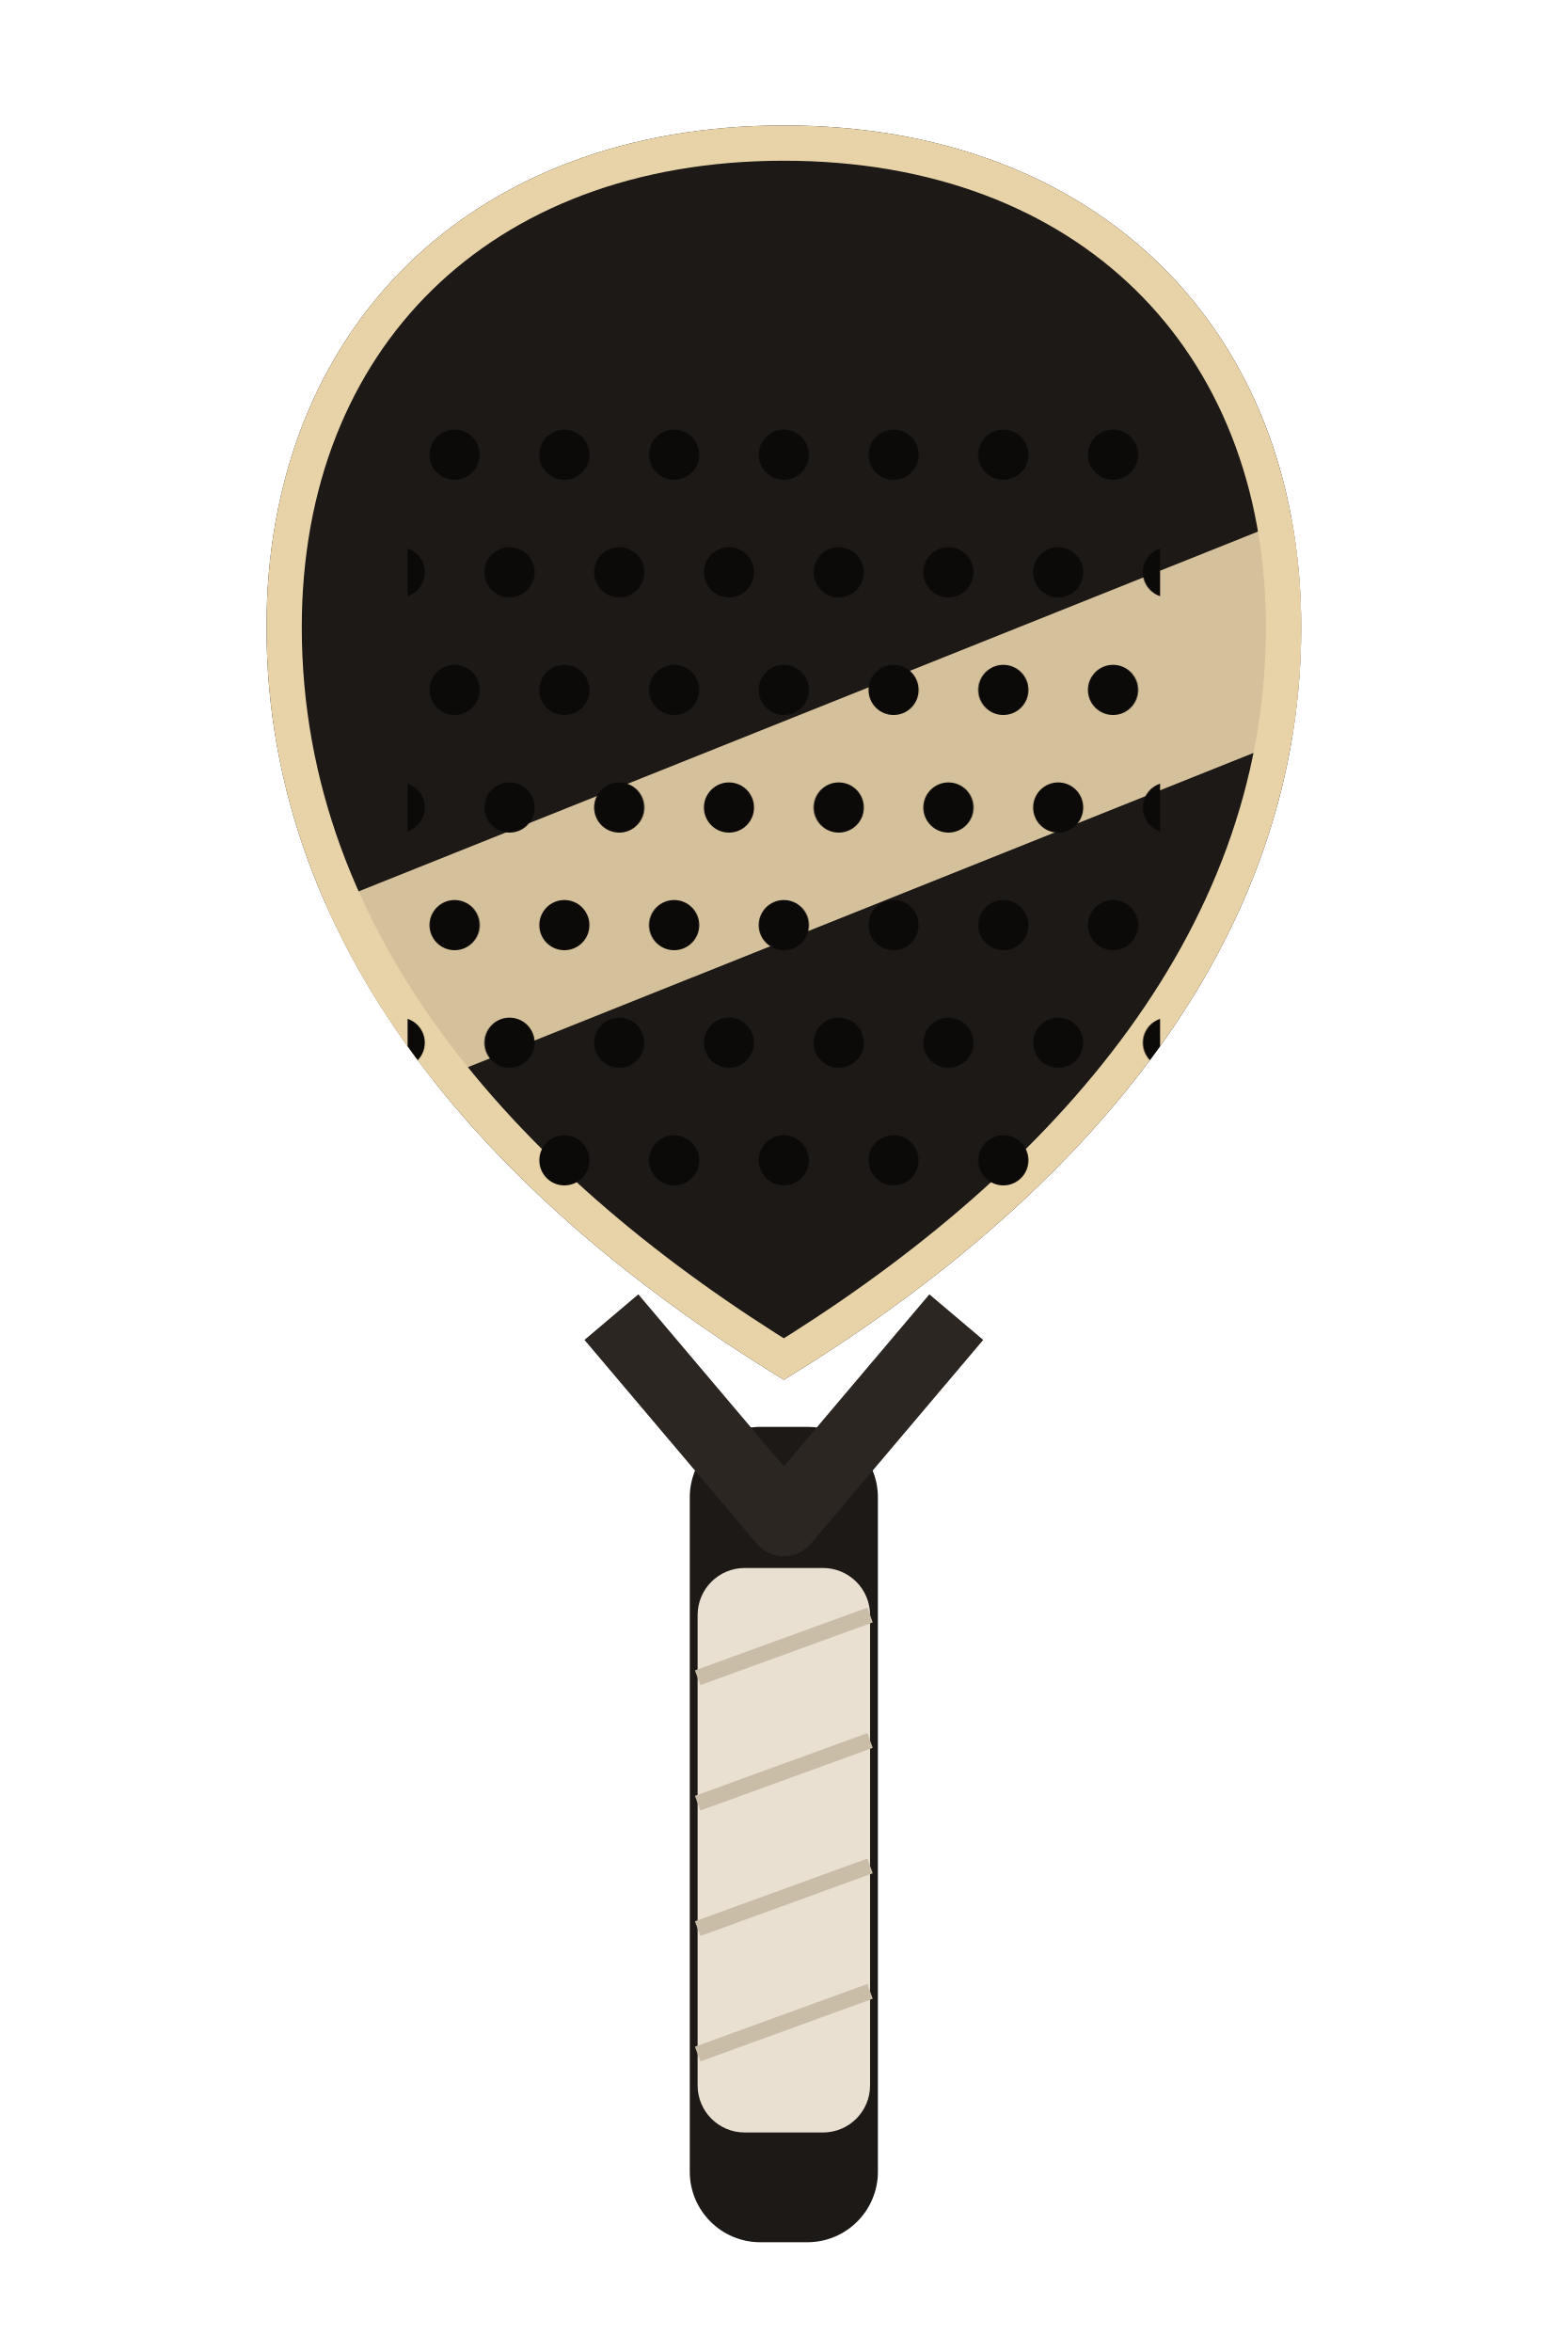
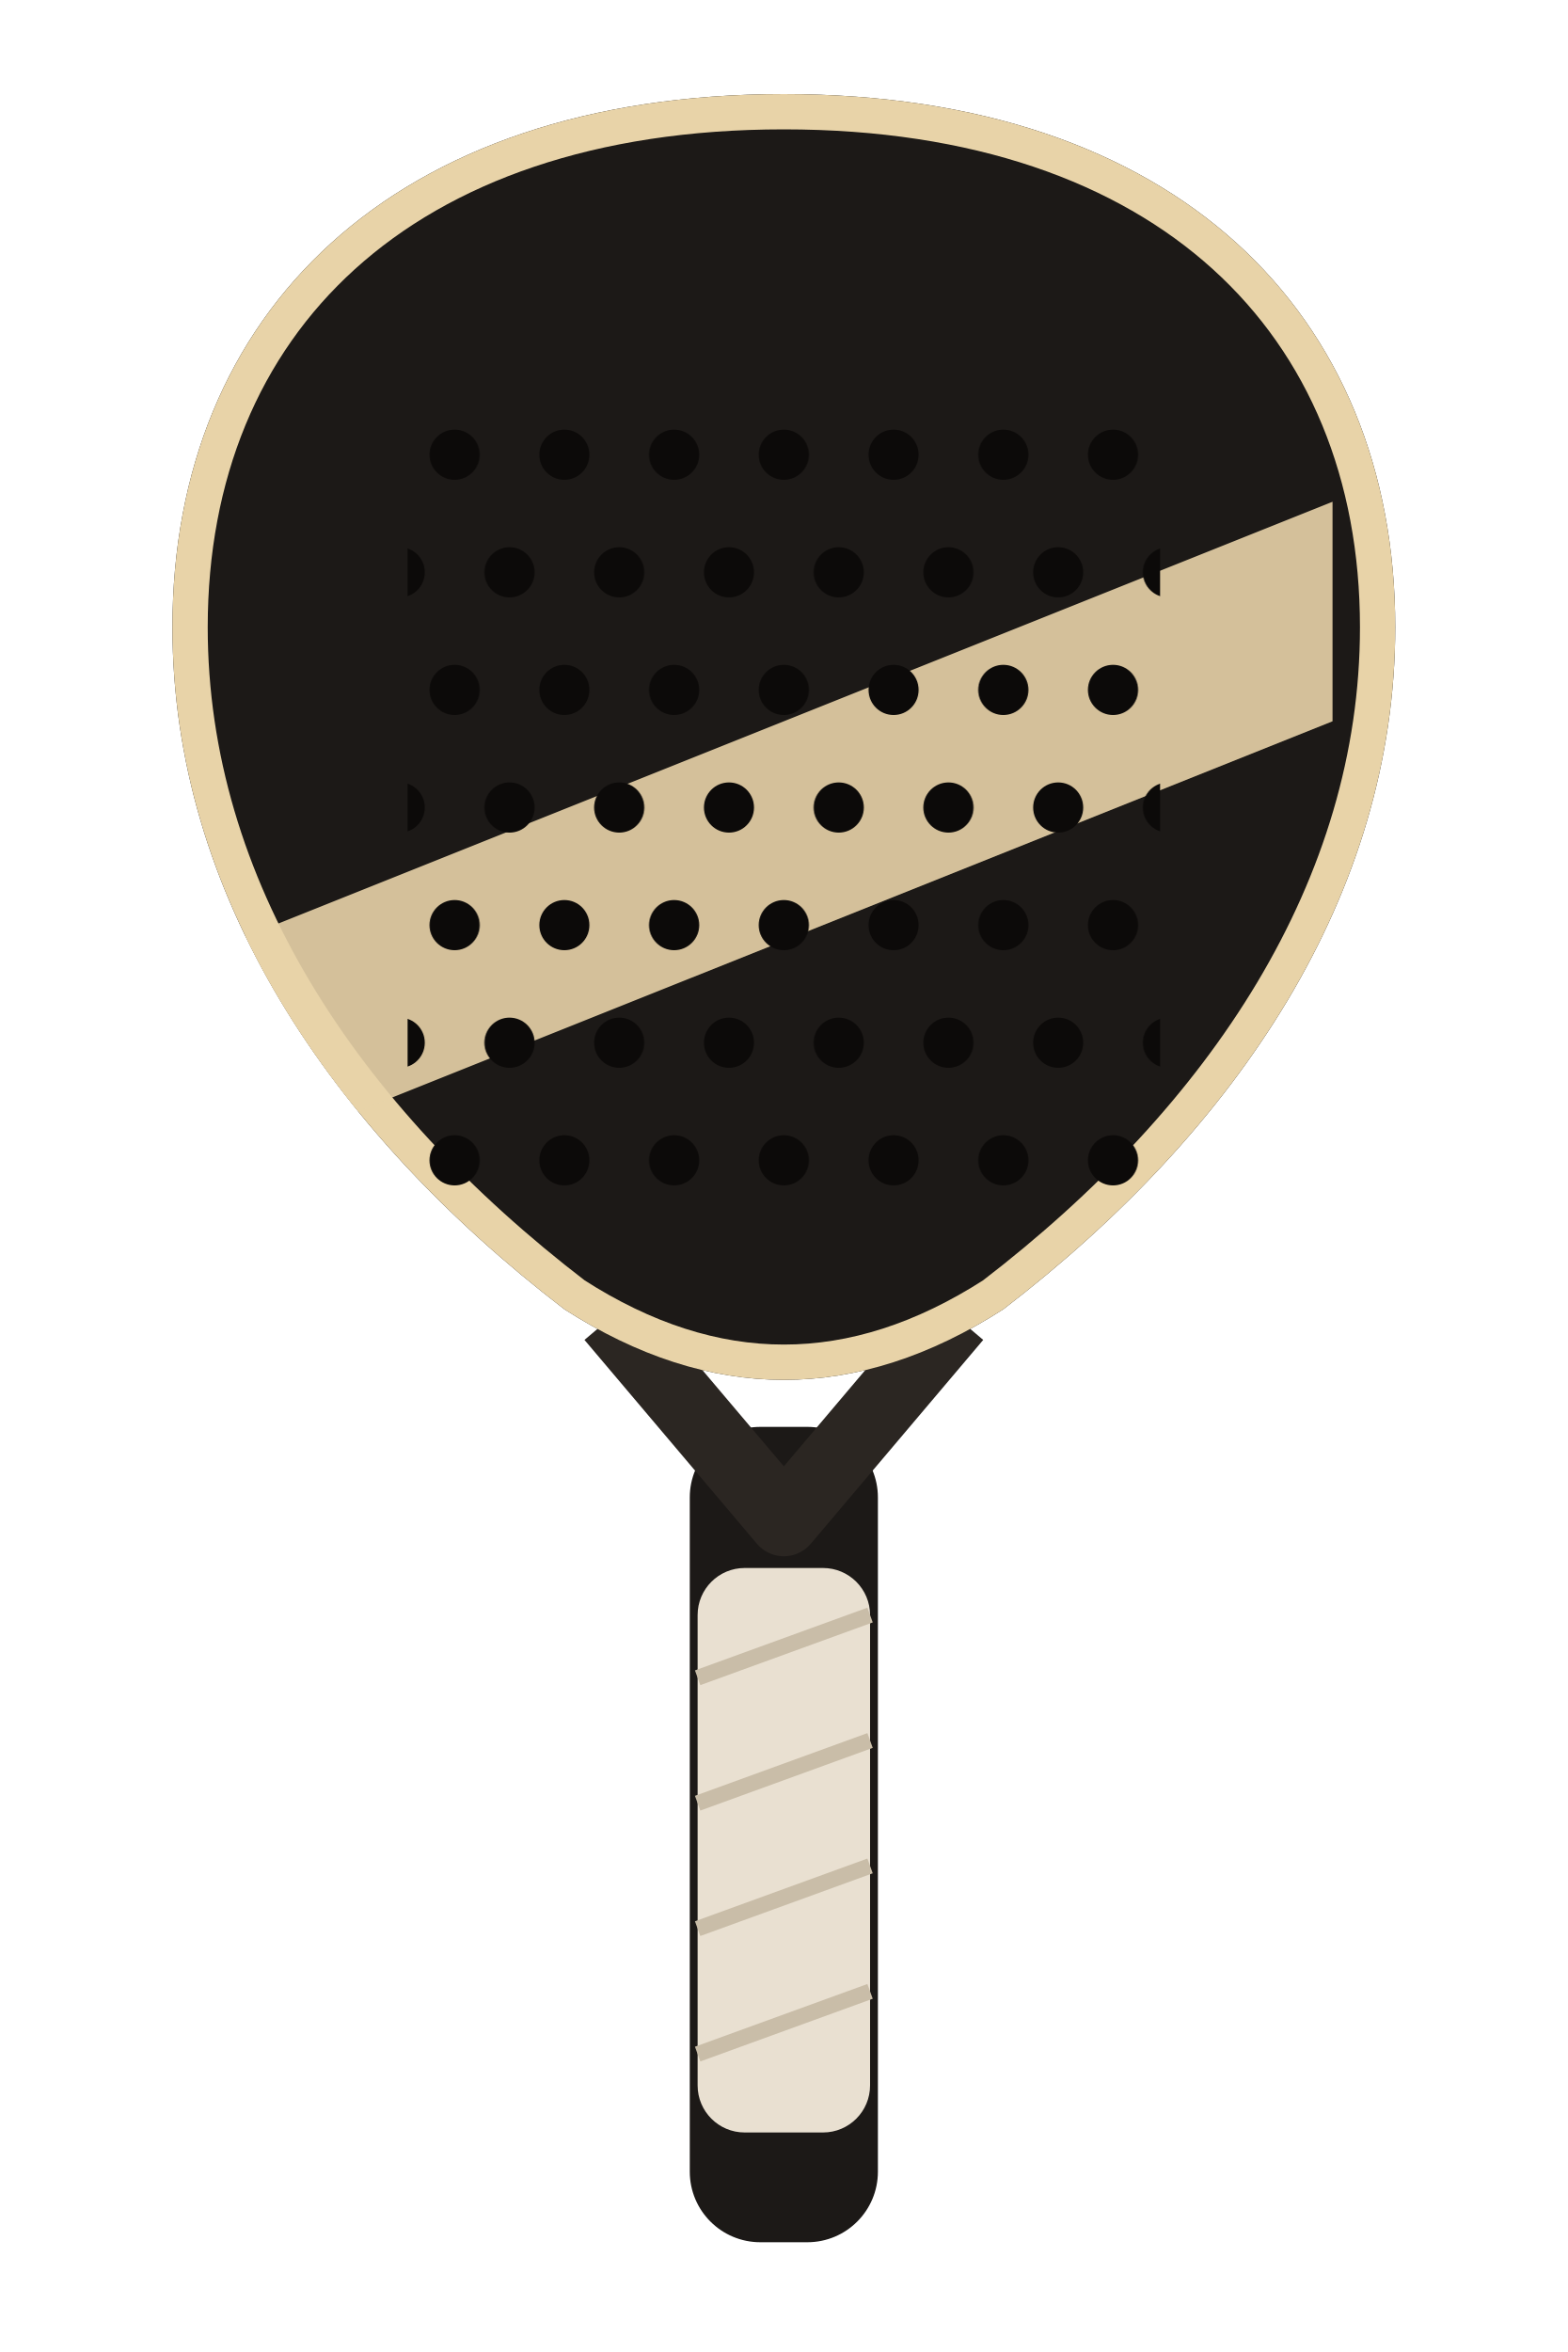
<svg xmlns="http://www.w3.org/2000/svg" viewBox="0 0 200 300">
  <defs>
    <clipPath id="c">
-       <path d="M100 16c40 0 66 26 66 64 0 42-30 74-66 96-36-22-66-54-66-96 0-38 26-64 66-64z" />
+       <path d="M100 12C150 12 178 40 178 80C178 114 158 144 128 167Q114 176 100 176Q86 176 72 167C42 144 22 114 22 80C22 40 50 12 100 12Z" />
    </clipPath>
    <pattern id="h" width="14" height="30" patternUnits="userSpaceOnUse" x="51" y="51">
      <circle cx="7" cy="7" r="3.2" fill="#0c0a09" />
      <circle cx="14" cy="22" r="3.2" fill="#0c0a09" />
      <circle cx="0" cy="22" r="3.2" fill="#0c0a09" />
    </pattern>
  </defs>
  <rect x="88" y="182" width="24" height="104" rx="9" fill="#1c1917" />
  <rect x="89" y="200" width="22" height="72" rx="6" fill="#e9e0d1" />
  <path d="M89 214l22-8M89 230l22-8M89 246l22-8M89 262l22-8" stroke="#c9bda8" stroke-width="2" />
  <path d="M78 168l22 26 22-26" fill="none" stroke="#2b2622" stroke-width="9" stroke-linejoin="round" />
-   <path d="M100 16c40 0 66 26 66 64 0 42-30 74-66 96-36-22-66-54-66-96 0-38 26-64 66-64z" fill="#1c1917" />
+   <path d="M100 12C150 12 178 40 178 80C178 114 158 144 128 167Q114 176 100 176Q86 176 72 167C42 144 22 114 22 80C22 40 50 12 100 12Z" fill="#1c1917" />
  <g clip-path="url(#c)">
-     <path d="M100 16c40 0 66 26 66 64 0 42-30 74-66 96-36-22-66-54-66-96 0-38 26-64 66-64z" fill="none" stroke="#e8d3a8" stroke-width="9" />
+     <path d="M100 12C150 12 178 40 178 80C178 114 158 144 128 167Q114 176 100 176Q86 176 72 167C42 144 22 114 22 80C22 40 50 12 100 12Z" fill="none" stroke="#e8d3a8" stroke-width="9" />
    <path d="M30 120 L170 64 L170 92 L30 148z" fill="#e8d3a8" opacity=".9" />
    <rect x="52" y="50" width="96" height="108" fill="url(#h)" />
  </g>
</svg>
